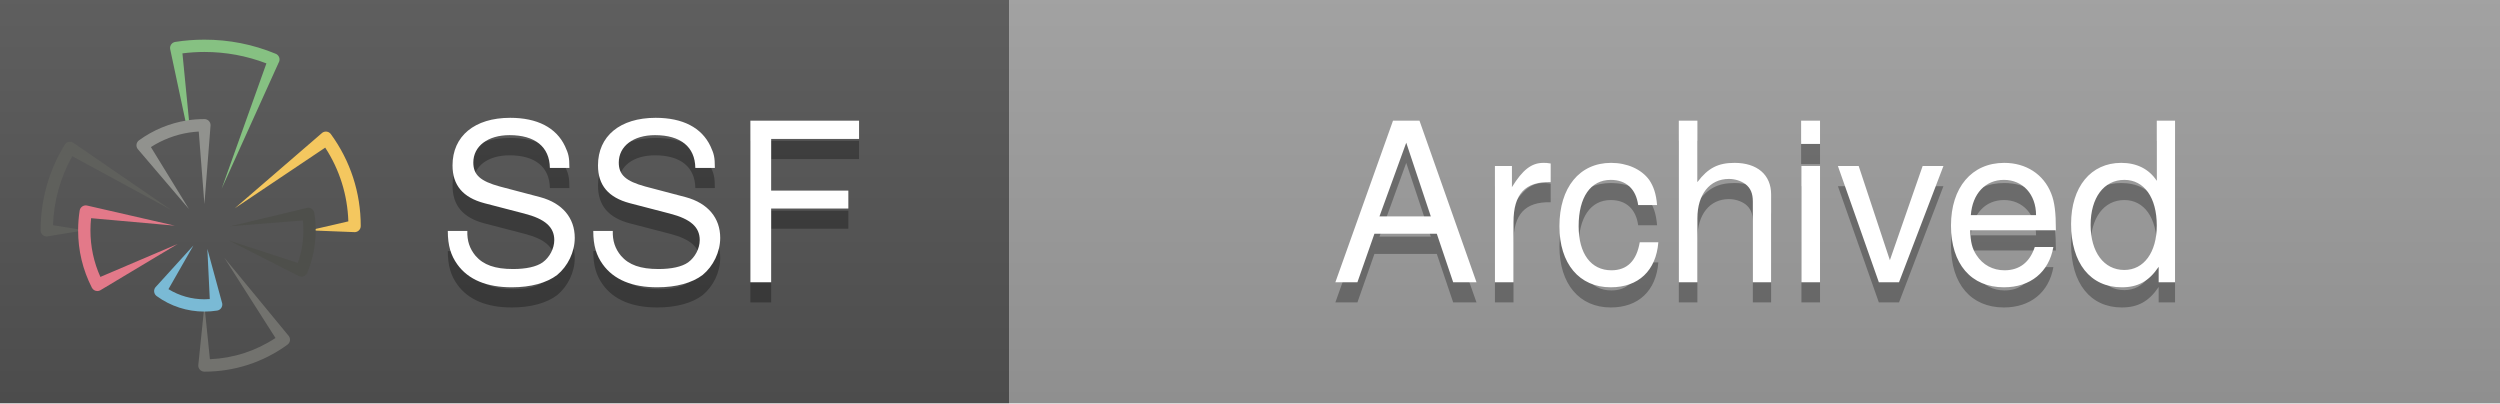
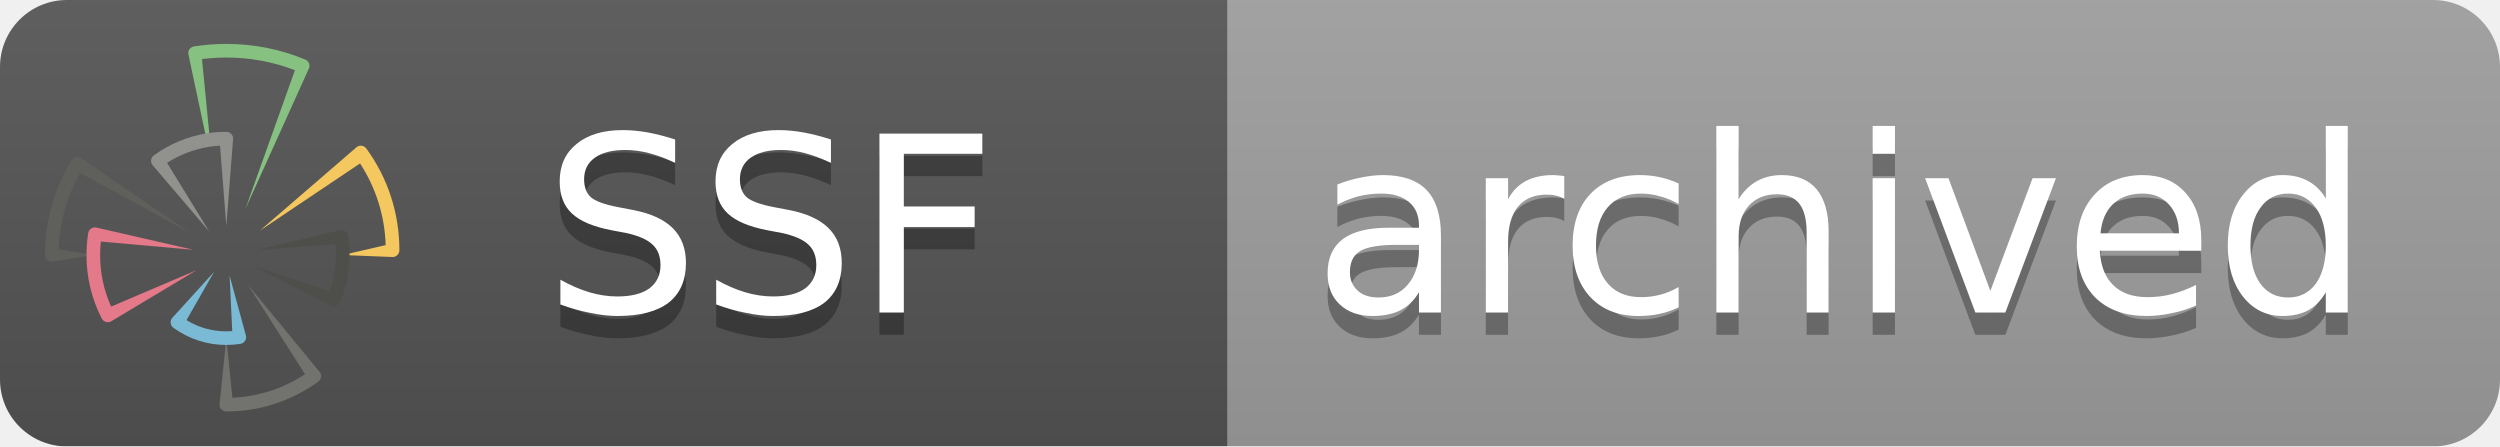
- <svg xmlns="http://www.w3.org/2000/svg" version="1.1" x="0" y="0" width="124" height="20" viewBox="0, 0, 124, 20">
-   <defs>
-     <linearGradient id="Gradient_1" gradientUnits="userSpaceOnUse" x1="0" y1="0" x2="0" y2="20">
-       <stop offset="0" stop-color="#BBBBBB" stop-opacity="0.1" />
-       <stop offset="1" stop-color="#000000" stop-opacity="0.1" />
-     </linearGradient>
-     <clipPath id="Clip_1">
-       <path d="M2.015,1.967 L17.893,1.967 L17.893,18.434 L2.015,18.434 z" />
-     </clipPath>
-   </defs>
-   <g id="Layer_1">
-     <g id="Badge">
-       <path d="M-0,0 L50.047,0 L50.047,20 L-0,20 z" fill="#555555" />
-       <path d="M50.047,0 L124,0 L124,20 L50.047,20 z" fill="#9f9f9f" />
-       <path d="M0,0 L124,0 L124,20 L0,20 z" fill="url(#Gradient_1)" />
+ <svg xmlns="http://www.w3.org/2000/svg" height="20" width="112">
+   <linearGradient id="b" x2="0" y2="100%">
+     <stop offset="0" stop-color="#bbb" stop-opacity=".1" />
+     <stop offset="1" stop-opacity=".1" />
+   </linearGradient>
+   <mask id="a">
+     <rect fill="#fff" height="20" rx="3" width="112" />
+   </mask>
+   <g mask="url(#a)">
+     <path d="M0 0h55v20H0z" fill="#555" />
+     <path d="M55 0h57v20H55z" fill="#9f9f9f" />
+     <path d="M0 0h112v20H0z" fill="url(#b)" />
+   </g>
+   <clipPath id="Clip_1">
+     <path d="M2.015,1.967 L17.893,1.967 L17.893,18.434 L2.015,18.434 z" />
+   </clipPath>
+   <g id="Logo">
+     <path d="M13.677,2.668 C12.553,2.202 11.363,1.967 10.139,1.967 C9.656,1.967 9.17,2.004 8.693,2.079 C8.526,2.105 8.413,2.262 8.439,2.428 L9.262,6.295 L9.379,6.018 L9.049,2.647 C9.41,2.601 9.776,2.577 10.139,2.577 C11.2,2.577 12.233,2.769 13.214,3.144 L10.994,9.36 L13.819,3.112 C13.828,3.098 13.836,3.083 13.842,3.067 C13.907,2.911 13.833,2.733 13.677,2.668" fill="#86C182" />
+     <g clip-path="url(#Clip_1)">
+       <path d="M16.411,6.652 C16.312,6.516 16.121,6.485 15.985,6.585 C15.977,6.59 15.972,6.597 15.965,6.602 L15.965,6.602 L11.645,10.331 L16.13,7.322 C16.843,8.416 17.236,9.669 17.278,10.98 L15.353,11.425 L17.569,11.513 C17.575,11.513 17.581,11.515 17.587,11.515 C17.756,11.515 17.893,11.378 17.893,11.21 C17.893,9.559 17.381,7.983 16.411,6.652" fill="#F4C75F" />
+       <path d="M2.628,11.17 C2.669,9.966 2.997,8.793 3.584,7.747 L8.472,10.403 L3.632,7.079 C3.631,7.079 3.631,7.078 3.63,7.078 C3.486,6.989 3.298,7.034 3.21,7.178 C2.427,8.453 2.013,9.922 2.013,11.425 C2.013,11.593 2.15,11.73 2.318,11.73 C2.35,11.73 2.38,11.724 2.408,11.715 L4.18,11.424 L2.628,11.17" fill="#5F605C" />
    </g>
-     <g id="SSF">
-       <text transform="matrix(1, 0, 0, 1, 32.875, 11.5)">
-         <tspan x="-11.197" y="3.5" font-family="Helvetica" font-size="11" fill="#010101" fill-opacity="0.3">SSF</tspan>
-       </text>
-       <text transform="matrix(1, 0, 0, 1, 32.875, 10.5)">
-         <tspan x="-11.197" y="3.5" font-family="Helvetica" font-size="11" fill="#FFFFFF">SSF</tspan>
-       </text>
-     </g>
-     <g id="Archived">
-       <text transform="matrix(1, 0, 0, 1, 87.523, 11.5)">
-         <tspan x="-21.477" y="3.5" font-family="Helvetica" font-size="11" fill="#010101" fill-opacity="0.3">Archived</tspan>
-       </text>
-       <text transform="matrix(1, 0, 0, 1, 87.523, 10.5)">
-         <tspan x="-21.477" y="3.5" font-family="Helvetica" font-size="11" fill="#FFFFFF">Archived</tspan>
-       </text>
-     </g>
-     <g id="Logo">
-       <path d="M13.677,2.668 C12.553,2.202 11.363,1.967 10.139,1.967 C9.656,1.967 9.17,2.004 8.693,2.079 C8.526,2.105 8.413,2.262 8.439,2.428 L9.262,6.295 L9.379,6.018 L9.049,2.647 C9.41,2.601 9.776,2.577 10.139,2.577 C11.2,2.577 12.233,2.769 13.214,3.144 L10.994,9.36 L13.819,3.112 C13.828,3.098 13.836,3.083 13.842,3.067 C13.907,2.911 13.833,2.733 13.677,2.668" fill="#86C182" />
-       <g clip-path="url(#Clip_1)">
-         <path d="M16.411,6.652 C16.312,6.516 16.121,6.485 15.985,6.585 C15.977,6.59 15.972,6.597 15.965,6.602 L15.965,6.602 L11.645,10.331 L16.13,7.322 C16.843,8.416 17.236,9.669 17.278,10.98 L15.353,11.425 L17.569,11.513 C17.575,11.513 17.581,11.515 17.587,11.515 C17.756,11.515 17.893,11.378 17.893,11.21 C17.893,9.559 17.381,7.983 16.411,6.652" fill="#F4C75F" />
-         <path d="M2.628,11.17 C2.669,9.966 2.997,8.793 3.584,7.747 L8.472,10.403 L3.632,7.079 C3.631,7.079 3.631,7.078 3.63,7.078 C3.486,6.989 3.298,7.034 3.21,7.178 C2.427,8.453 2.013,9.922 2.013,11.425 C2.013,11.593 2.15,11.73 2.318,11.73 C2.35,11.73 2.38,11.724 2.408,11.715 L4.18,11.424 L2.628,11.17" fill="#5F605C" />
-       </g>
-       <path d="M14.326,16.669 L14.326,16.669 L11.124,12.781 L13.664,16.764 C12.693,17.407 11.579,17.768 10.412,17.817 L10.139,15.149 L9.84,18.066 C9.837,18.081 9.836,18.097 9.835,18.113 L9.834,18.128 L9.834,18.128 C9.834,18.128 9.834,18.128 9.834,18.128 C9.834,18.297 9.97,18.434 10.139,18.434 C11.631,18.434 13.055,17.971 14.259,17.095 C14.395,16.996 14.425,16.805 14.326,16.669" fill="#72726E" />
-       <path d="M4.968,14.402 L8.811,12.101 L4.979,13.735 C4.652,13.009 4.486,12.233 4.486,11.425 C4.486,11.224 4.497,11.022 4.518,10.822 L8.667,11.192 L4.309,10.193 C4.306,10.193 4.304,10.191 4.301,10.191 C4.136,10.165 3.978,10.278 3.951,10.445 C3.901,10.767 3.875,11.097 3.875,11.425 C3.875,12.426 4.104,13.384 4.557,14.27 C4.611,14.375 4.718,14.436 4.829,14.436 C4.875,14.436 4.923,14.425 4.967,14.403 L4.967,14.403 L4.967,14.403 C4.967,14.403 4.968,14.403 4.968,14.403 C4.968,14.402 4.968,14.402 4.968,14.402" fill="#E37989" />
-       <path d="M11.023,15.056 C11.023,15.056 11.023,15.056 11.023,15.056 L11.023,15.056 L11.022,15.05 C11.018,15.03 11.013,15.011 11.006,14.993 L10.285,12.345 L10.405,14.833 C10.316,14.84 10.227,14.844 10.139,14.844 C9.502,14.844 8.891,14.671 8.355,14.342 L9.592,12.178 L7.747,14.209 C7.731,14.224 7.716,14.24 7.703,14.258 C7.604,14.394 7.634,14.585 7.77,14.685 C8.462,15.188 9.281,15.454 10.139,15.454 C10.349,15.454 10.561,15.438 10.769,15.405 C10.936,15.379 11.049,15.222 11.023,15.056" fill="#7ABAD5" />
-       <path d="M9.858,6.525 L10.139,10.122 L10.444,6.211 C10.444,6.042 10.308,5.906 10.139,5.906 C9.849,5.906 9.558,5.928 9.276,5.973 C8.42,6.107 7.597,6.449 6.894,6.96 C6.758,7.059 6.728,7.25 6.827,7.386 L6.827,7.387 L9.373,10.37 L7.485,7.295 C8.056,6.928 8.703,6.681 9.371,6.576 C9.531,6.551 9.694,6.534 9.858,6.525" fill="#91928E" />
-       <path d="M15.591,10.561 C15.564,10.395 15.409,10.281 15.241,10.308 C15.237,10.308 15.234,10.31 15.23,10.311 L11.426,11.221 L15.022,10.936 C15.038,11.098 15.047,11.262 15.047,11.425 C15.047,11.981 14.955,12.523 14.774,13.041 L11.343,11.924 L14.84,13.703 L14.84,13.703 C14.878,13.718 14.918,13.726 14.957,13.726 C15.076,13.726 15.19,13.655 15.239,13.537 C15.517,12.867 15.658,12.156 15.658,11.425 C15.658,11.136 15.635,10.846 15.591,10.561" fill="#4E4F4B" />
-     </g>
+     <path d="M14.326,16.669 L14.326,16.669 L11.124,12.781 L13.664,16.764 C12.693,17.407 11.579,17.768 10.412,17.817 L10.139,15.149 L9.84,18.066 C9.837,18.081 9.836,18.097 9.835,18.113 L9.834,18.128 L9.834,18.128 C9.834,18.128 9.834,18.128 9.834,18.128 C9.834,18.297 9.97,18.434 10.139,18.434 C11.631,18.434 13.055,17.971 14.259,17.095 C14.395,16.996 14.425,16.805 14.326,16.669" fill="#72726E" />
+     <path d="M4.968,14.402 L8.811,12.101 L4.979,13.735 C4.652,13.009 4.486,12.233 4.486,11.425 C4.486,11.224 4.497,11.022 4.518,10.822 L8.667,11.192 L4.309,10.193 C4.306,10.193 4.304,10.191 4.301,10.191 C4.136,10.165 3.978,10.278 3.951,10.445 C3.901,10.767 3.875,11.097 3.875,11.425 C3.875,12.426 4.104,13.384 4.557,14.27 C4.611,14.375 4.718,14.436 4.829,14.436 C4.875,14.436 4.923,14.425 4.967,14.403 L4.967,14.403 L4.967,14.403 C4.967,14.403 4.968,14.403 4.968,14.403 C4.968,14.402 4.968,14.402 4.968,14.402" fill="#E37989" />
+     <path d="M11.023,15.056 C11.023,15.056 11.023,15.056 11.023,15.056 L11.023,15.056 L11.022,15.05 C11.018,15.03 11.013,15.011 11.006,14.993 L10.285,12.345 L10.405,14.833 C10.316,14.84 10.227,14.844 10.139,14.844 C9.502,14.844 8.891,14.671 8.355,14.342 L9.592,12.178 L7.747,14.209 C7.731,14.224 7.716,14.24 7.703,14.258 C7.604,14.394 7.634,14.585 7.77,14.685 C8.462,15.188 9.281,15.454 10.139,15.454 C10.349,15.454 10.561,15.438 10.769,15.405 C10.936,15.379 11.049,15.222 11.023,15.056" fill="#7ABAD5" />
+     <path d="M9.858,6.525 L10.139,10.122 L10.444,6.211 C10.444,6.042 10.308,5.906 10.139,5.906 C9.849,5.906 9.558,5.928 9.276,5.973 C8.42,6.107 7.597,6.449 6.894,6.96 C6.758,7.059 6.728,7.25 6.827,7.386 L6.827,7.387 L9.373,10.37 L7.485,7.295 C8.056,6.928 8.703,6.681 9.371,6.576 C9.531,6.551 9.694,6.534 9.858,6.525" fill="#91928E" />
+     <path d="M15.591,10.561 C15.564,10.395 15.409,10.281 15.241,10.308 C15.237,10.308 15.234,10.31 15.23,10.311 L11.426,11.221 L15.022,10.936 C15.038,11.098 15.047,11.262 15.047,11.425 C15.047,11.981 14.955,12.523 14.774,13.041 L11.343,11.924 L14.84,13.703 L14.84,13.703 C14.878,13.718 14.918,13.726 14.957,13.726 C15.076,13.726 15.19,13.655 15.239,13.537 C15.517,12.867 15.658,12.156 15.658,11.425 C15.658,11.136 15.635,10.846 15.591,10.561" fill="#4E4F4B" />
+   </g>
+   <g fill="#fff" font-family="DejaVu Sans,Verdana,Geneva,sans-serif" font-size="11" text-anchor="middle">
+     <text fill="#010101" fill-opacity=".3" x="34.5" y="15">SSF</text>
+     <text x="34.5" y="14">SSF</text>
+     <text fill="#010101" fill-opacity=".3" x="82.5" y="15">archived</text>
+     <text x="82.5" y="14">archived</text>
  </g>
</svg>
